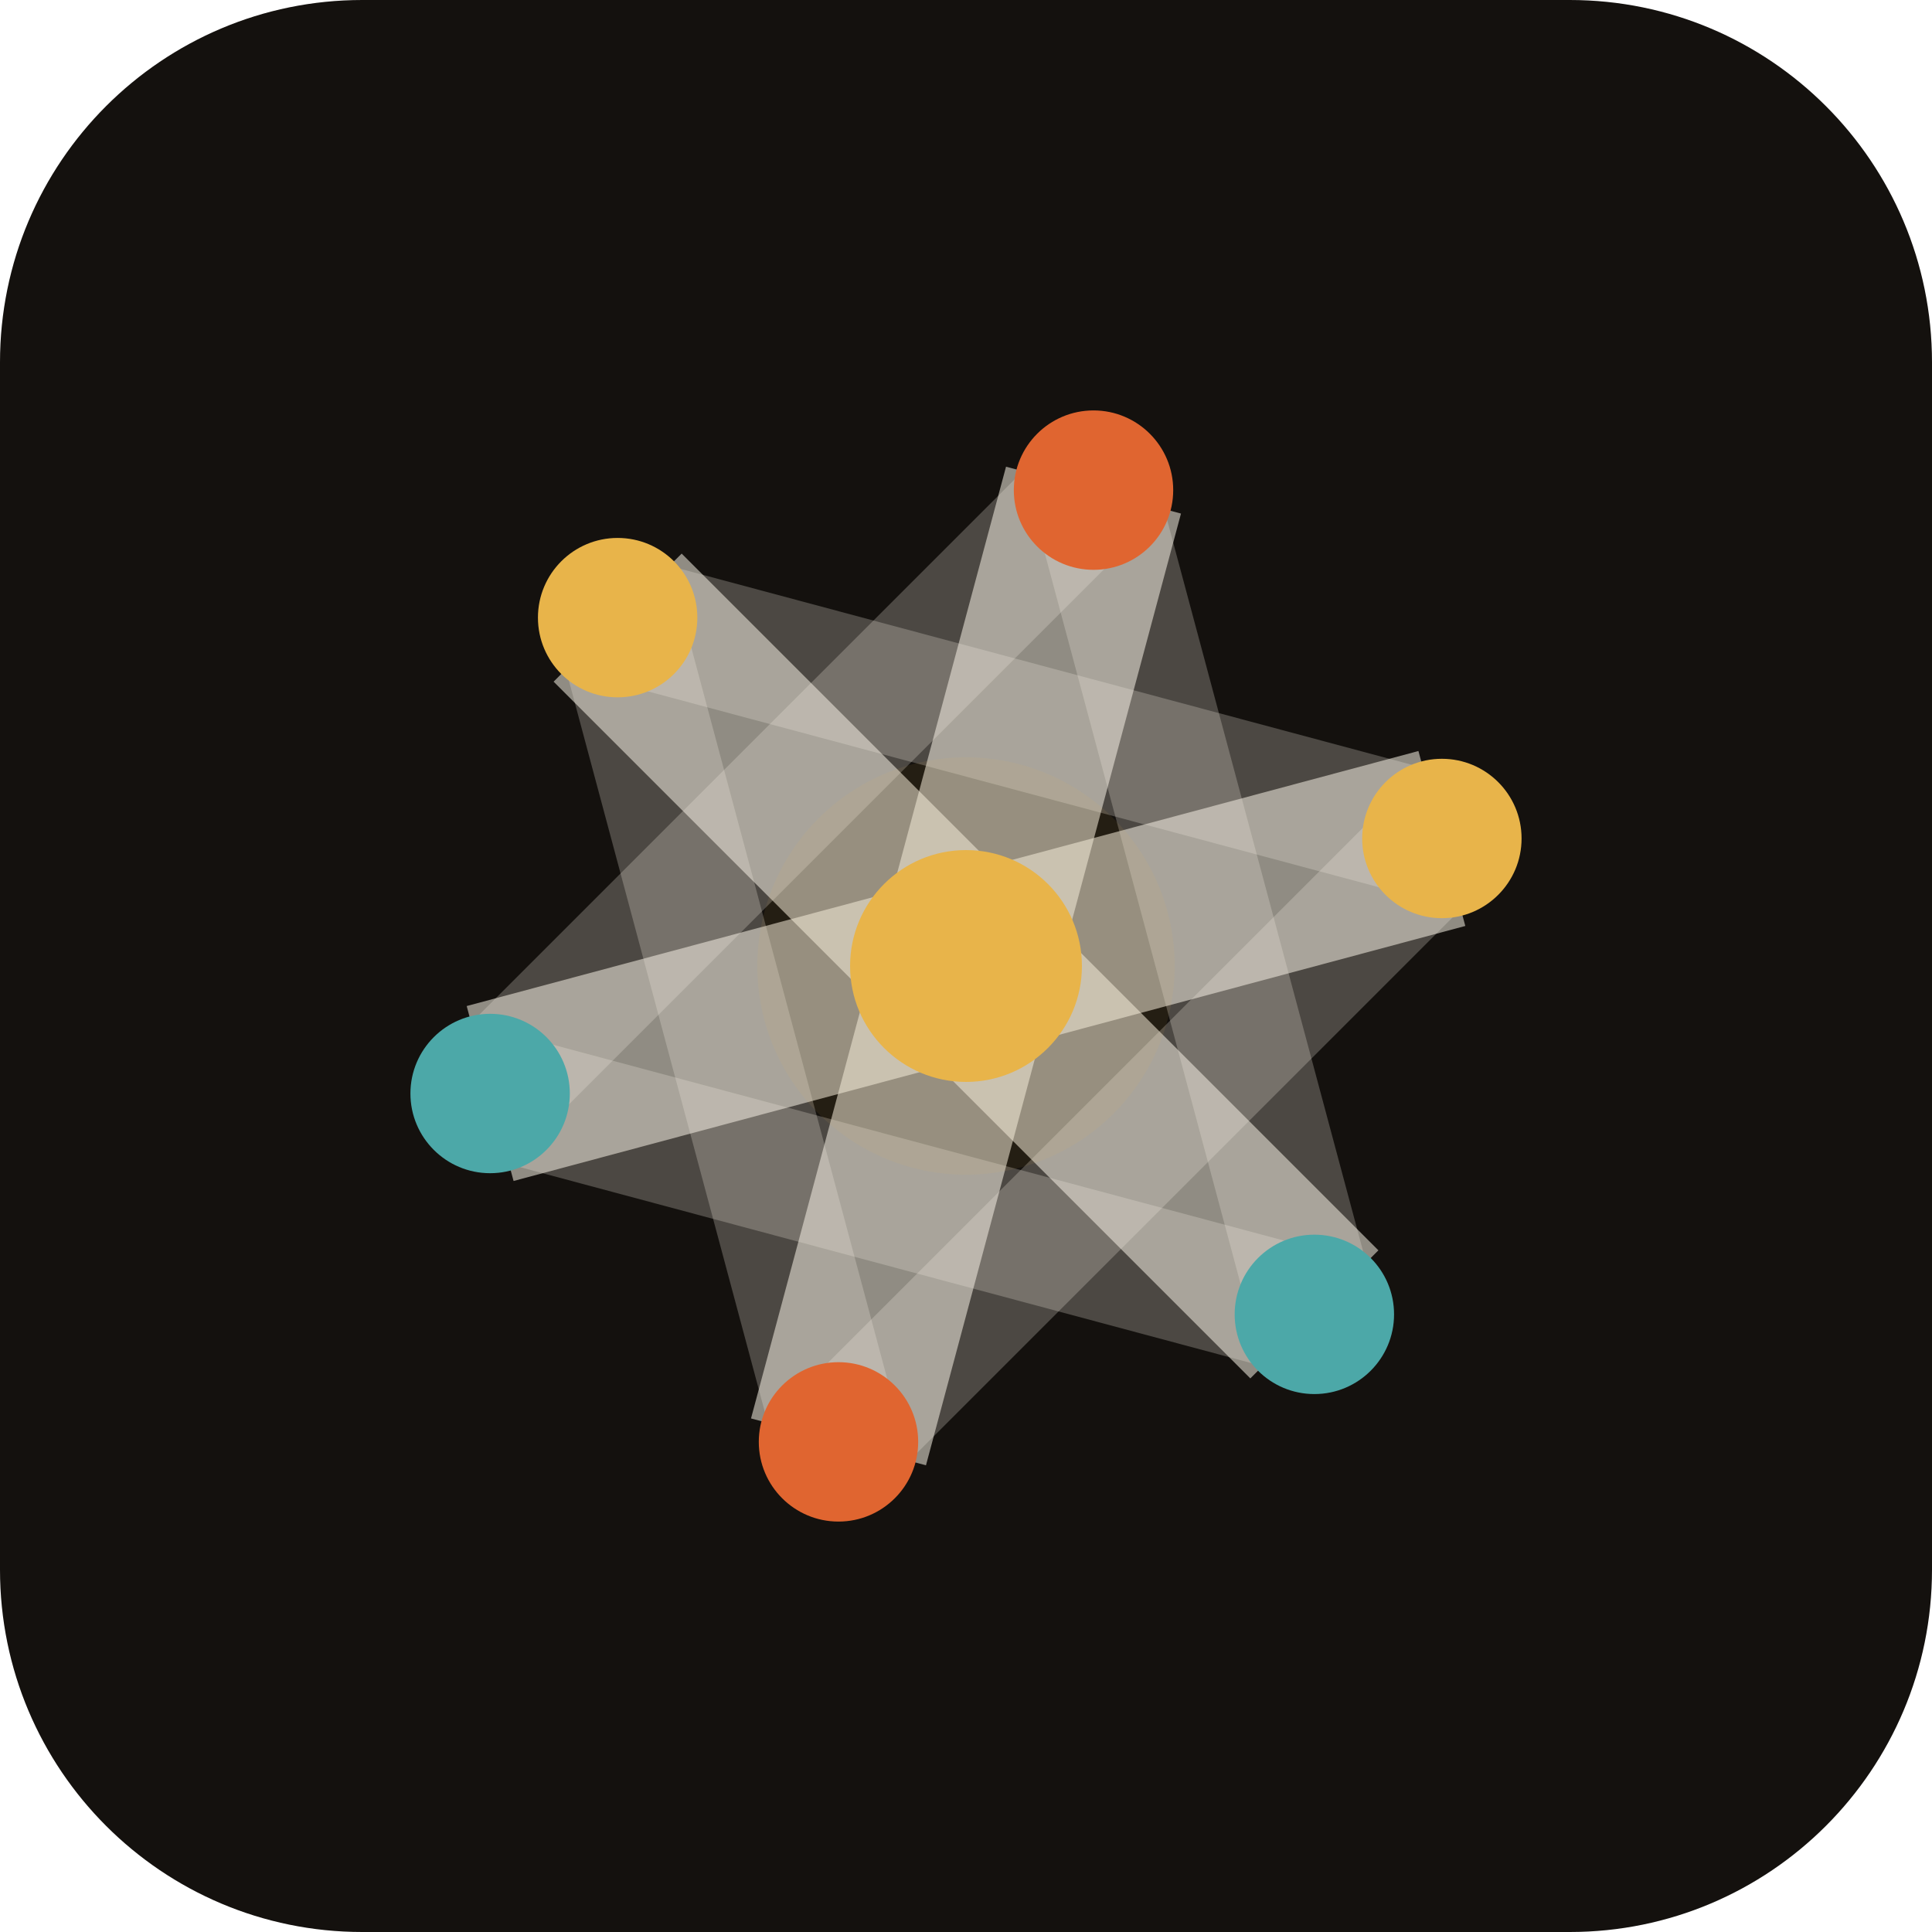
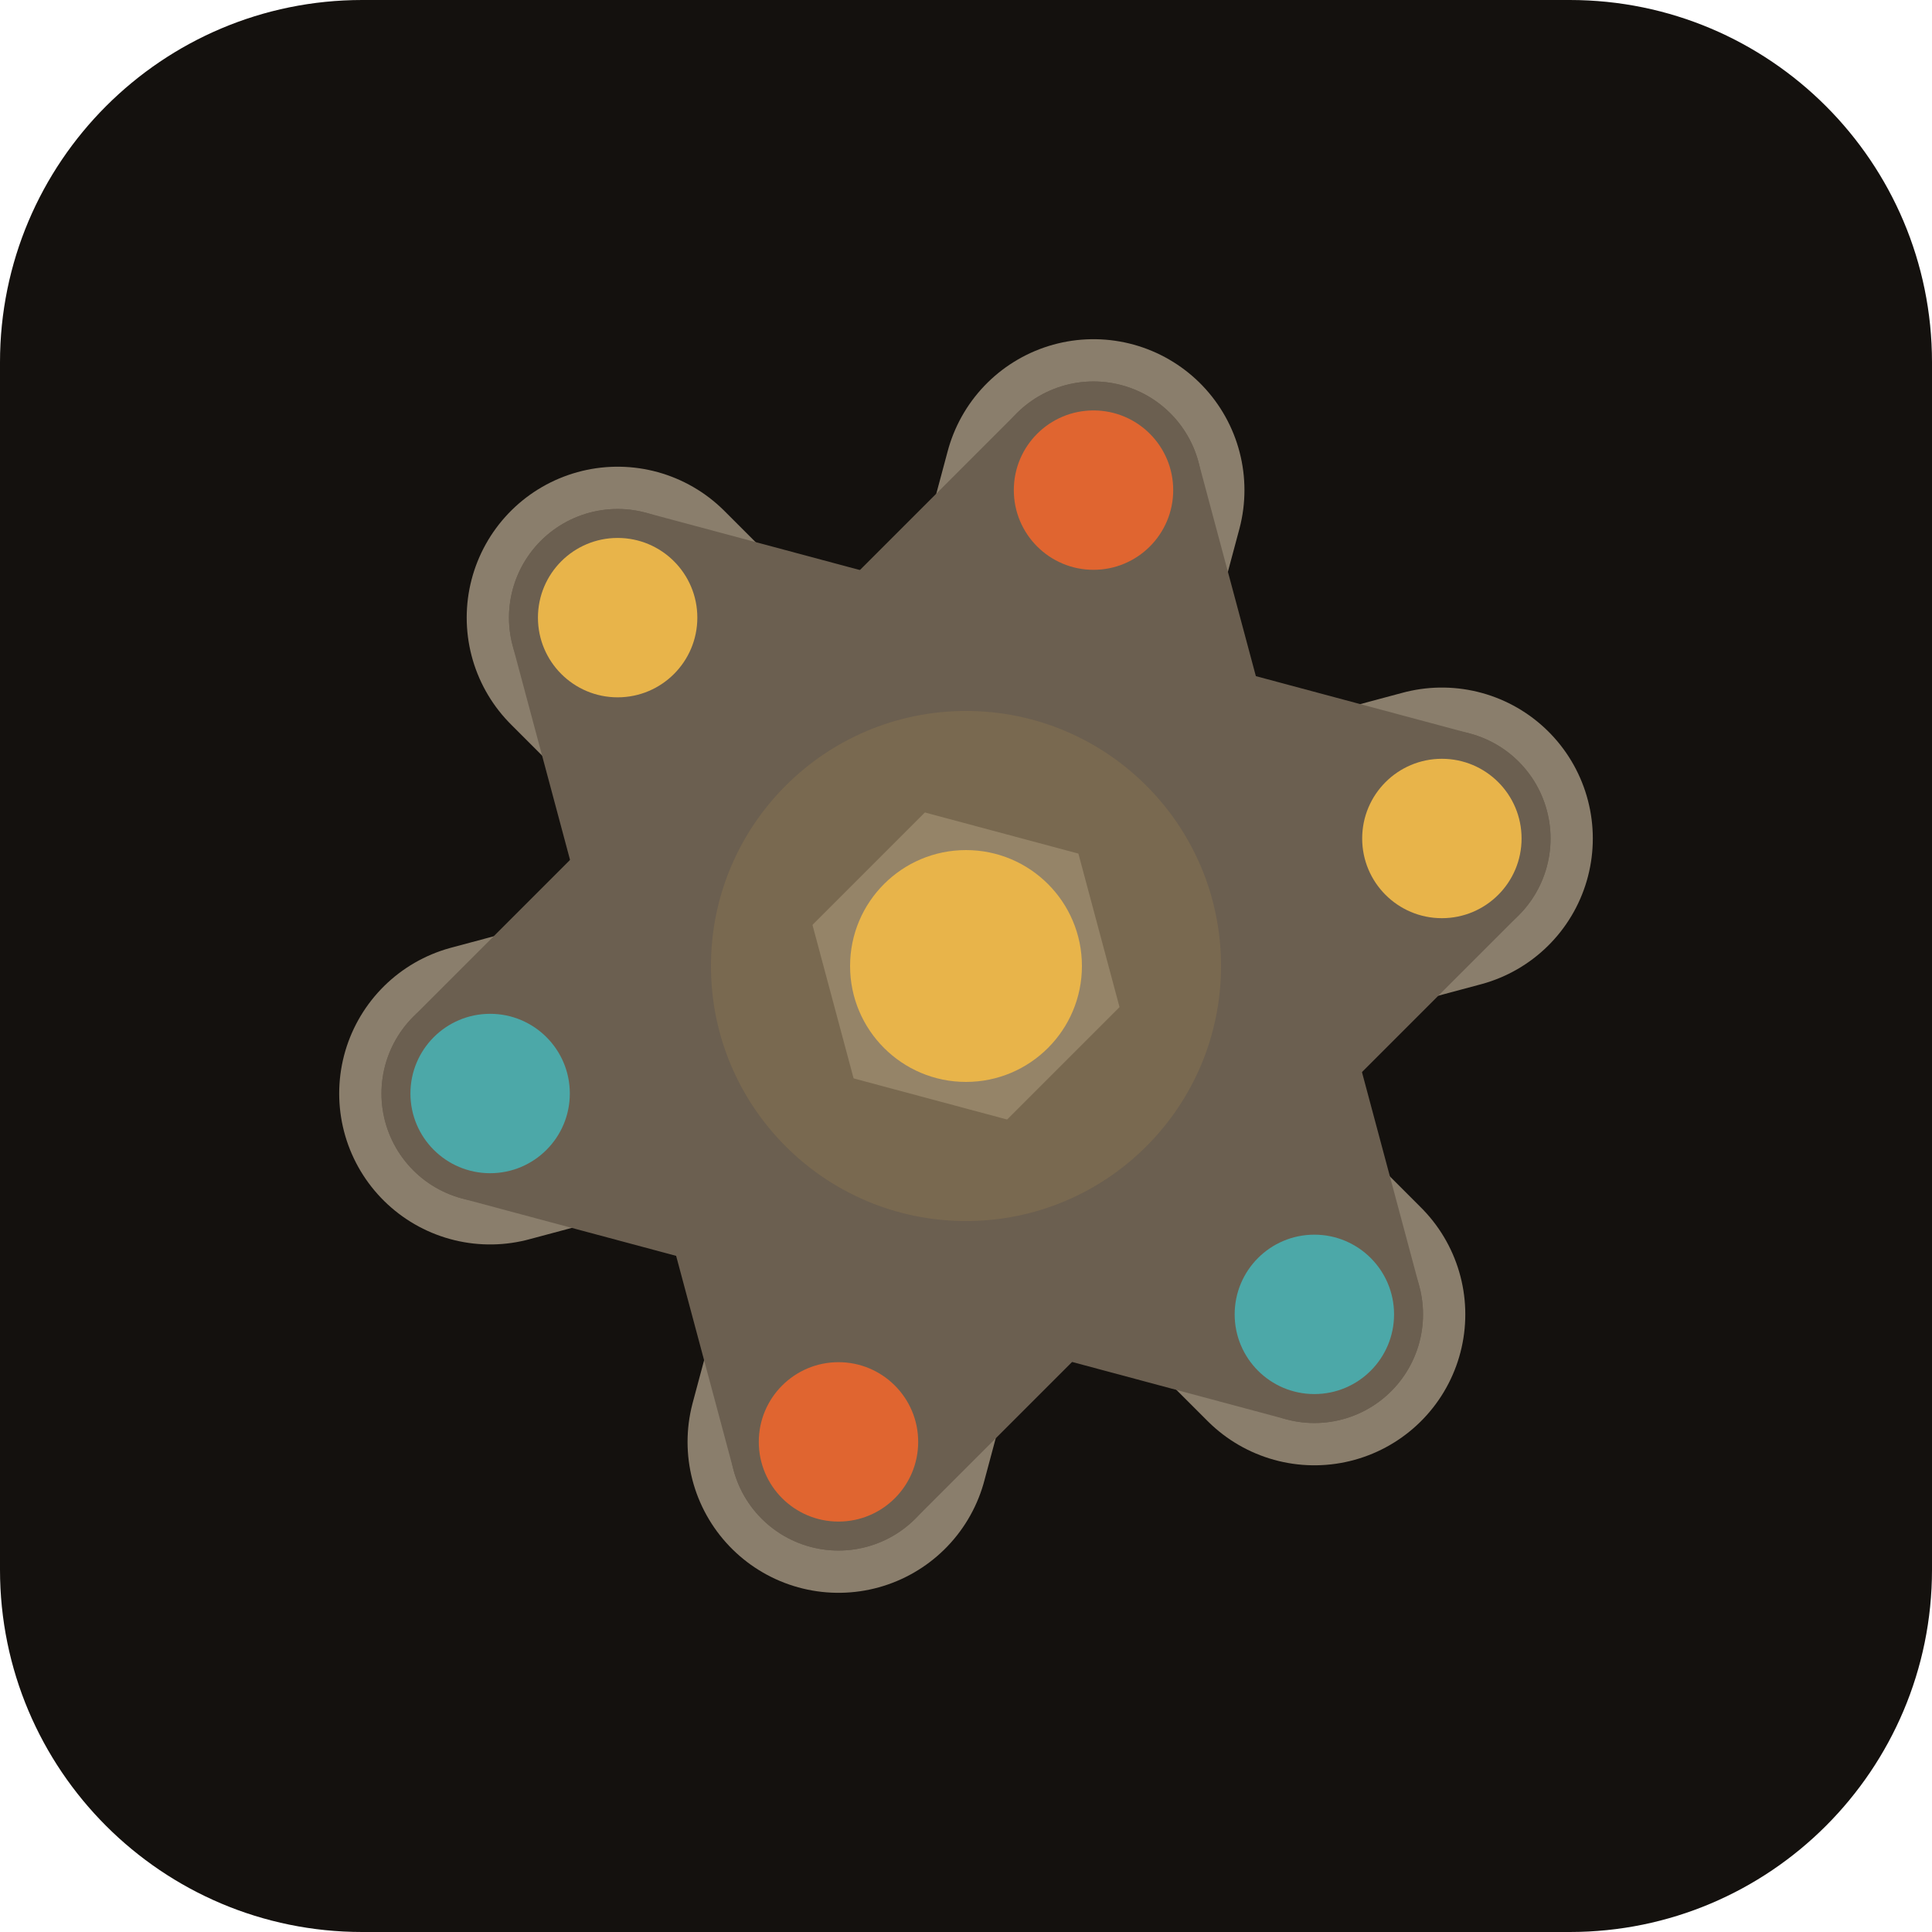
<svg xmlns="http://www.w3.org/2000/svg" viewBox="0 0 16 16" width="16" height="16">
  <rect width="16" height="16" rx="3" fill="#14110e" />
  <g transform="translate(2,2)">
-     <line x1="6" y1="6" x2="7.056" y2="2.059" stroke="#f5f0e4" stroke-width="1.5" opacity="0.55" />
-     <line x1="6" y1="6" x2="9.941" y2="4.944" stroke="#f5f0e4" stroke-width="1.5" opacity="0.55" />
-     <line x1="6" y1="6" x2="8.885" y2="8.885" stroke="#f5f0e4" stroke-width="1.5" opacity="0.55" />
-     <line x1="6" y1="6" x2="4.944" y2="9.941" stroke="#f5f0e4" stroke-width="1.5" opacity="0.55" />
-     <line x1="6" y1="6" x2="2.059" y2="7.056" stroke="#f5f0e4" stroke-width="1.5" opacity="0.55" />
-     <line x1="6" y1="6" x2="3.115" y2="3.115" stroke="#f5f0e4" stroke-width="1.5" opacity="0.55" />
-     <line x1="7.056" y1="2.059" x2="8.885" y2="8.885" stroke="#f5f0e4" stroke-width="1.05" opacity="0.248" />
-     <line x1="9.941" y1="4.944" x2="4.944" y2="9.941" stroke="#f5f0e4" stroke-width="1.05" opacity="0.248" />
-     <line x1="8.885" y1="8.885" x2="2.059" y2="7.056" stroke="#f5f0e4" stroke-width="1.05" opacity="0.248" />
-     <line x1="4.944" y1="9.941" x2="3.115" y2="3.115" stroke="#f5f0e4" stroke-width="1.05" opacity="0.248" />
-     <line x1="2.059" y1="7.056" x2="7.056" y2="2.059" stroke="#f5f0e4" stroke-width="1.05" opacity="0.248" />
-     <line x1="3.115" y1="3.115" x2="9.941" y2="4.944" stroke="#f5f0e4" stroke-width="1.05" opacity="0.248" />
-     <circle cx="6" cy="6" r="1.728" fill="#e8b44a" opacity=".08" />
+     <line x1="6" y1="6" x2="7.056" y2="2.059" stroke="#8a7e6c" stroke-width="2.5" stroke-linecap="round" />
+     <line x1="6" y1="6" x2="9.941" y2="4.944" stroke="#8a7e6c" stroke-width="2.5" stroke-linecap="round" />
+     <line x1="6" y1="6" x2="8.885" y2="8.885" stroke="#8a7e6c" stroke-width="2.5" stroke-linecap="round" />
+     <line x1="6" y1="6" x2="4.944" y2="9.941" stroke="#8a7e6c" stroke-width="2.5" stroke-linecap="round" />
+     <line x1="6" y1="6" x2="2.059" y2="7.056" stroke="#8a7e6c" stroke-width="2.5" stroke-linecap="round" />
+     <line x1="6" y1="6" x2="3.115" y2="3.115" stroke="#8a7e6c" stroke-width="2.5" stroke-linecap="round" />
+     <line x1="7.056" y1="2.059" x2="8.885" y2="8.885" stroke="#6b5f50" stroke-width="1.8" stroke-linecap="round" />
+     <line x1="9.941" y1="4.944" x2="4.944" y2="9.941" stroke="#6b5f50" stroke-width="1.8" stroke-linecap="round" />
+     <line x1="8.885" y1="8.885" x2="2.059" y2="7.056" stroke="#6b5f50" stroke-width="1.8" stroke-linecap="round" />
+     <line x1="4.944" y1="9.941" x2="3.115" y2="3.115" stroke="#6b5f50" stroke-width="1.8" stroke-linecap="round" />
+     <line x1="2.059" y1="7.056" x2="7.056" y2="2.059" stroke="#6b5f50" stroke-width="1.8" stroke-linecap="round" />
+     <line x1="3.115" y1="3.115" x2="9.941" y2="4.944" stroke="#6b5f50" stroke-width="1.8" stroke-linecap="round" />
+     <circle cx="6" cy="6" r="2.112" fill="#e8b44a" opacity=".12" />
    <circle cx="6" cy="6" r="0.96" fill="#e8b44a" />
    <circle cx="7.056" cy="2.059" r="0.66" fill="#e06530" />
    <circle cx="9.941" cy="4.944" r="0.66" fill="#e8b44a" />
    <circle cx="8.885" cy="8.885" r="0.66" fill="#4ca8a8" />
    <circle cx="4.944" cy="9.941" r="0.66" fill="#e06530" />
    <circle cx="2.059" cy="7.056" r="0.66" fill="#4ca8a8" />
    <circle cx="3.115" cy="3.115" r="0.66" fill="#e8b44a" />
  </g>
</svg>
